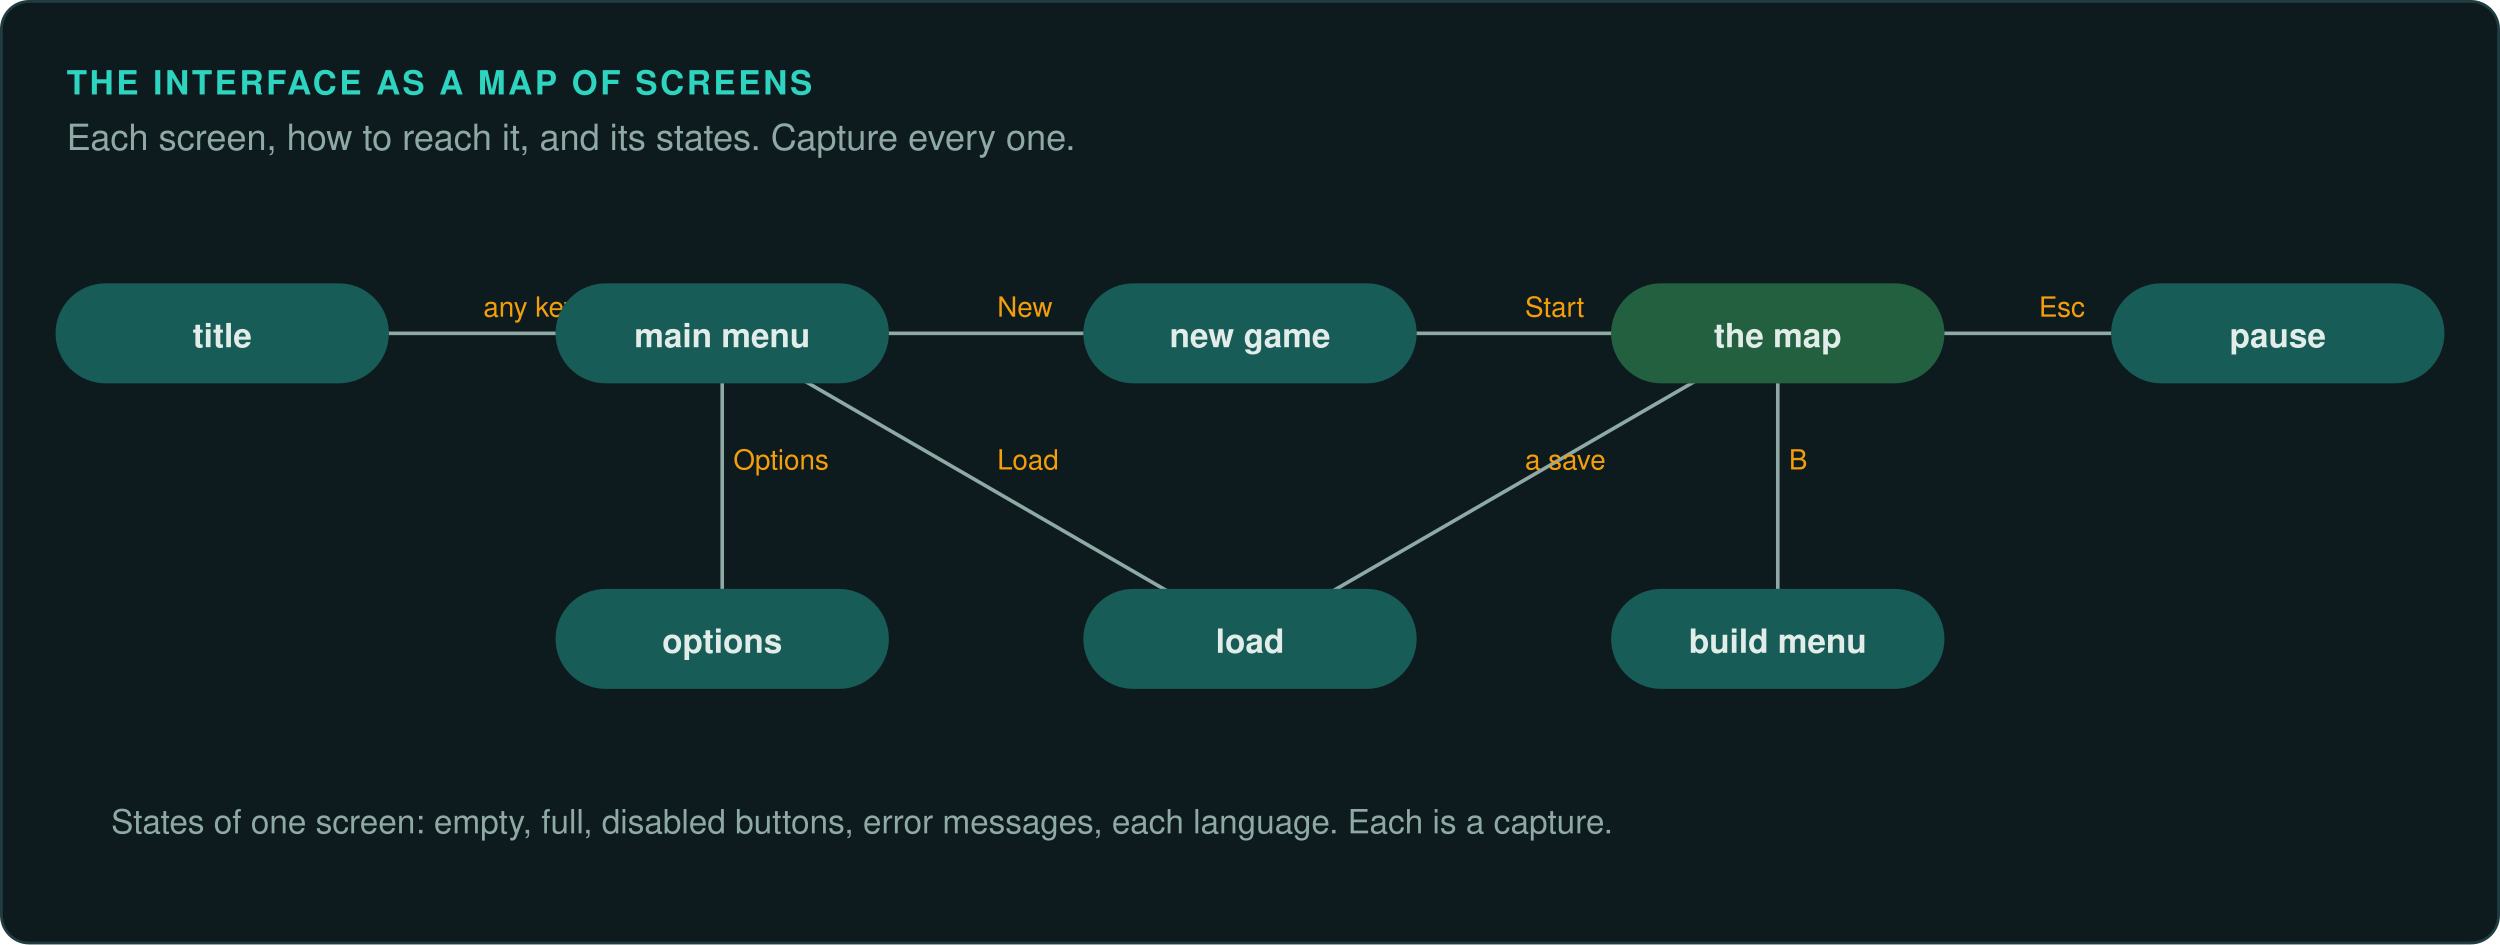
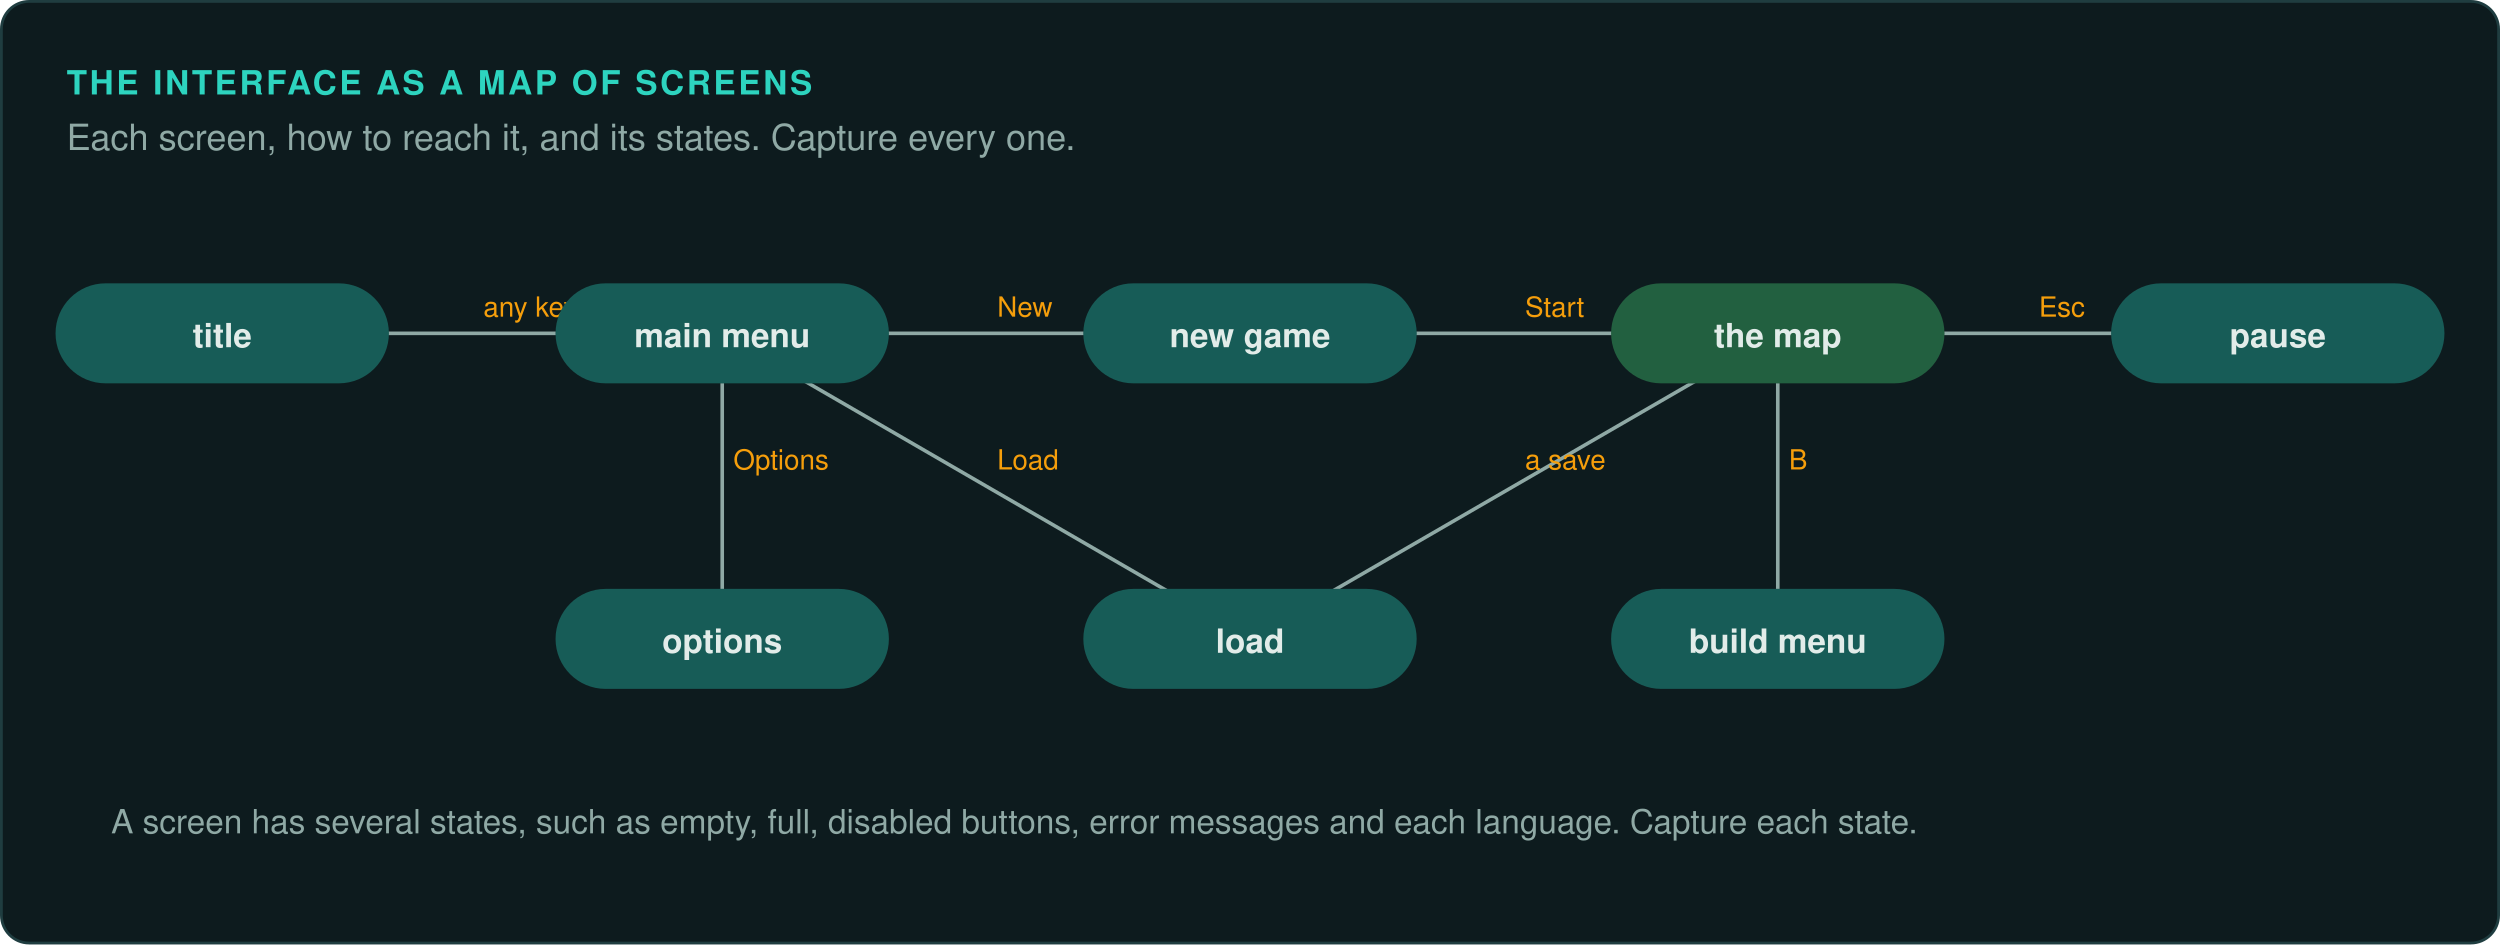
<svg xmlns="http://www.w3.org/2000/svg" width="900" height="340" viewBox="0 0 900 340" role="img" aria-label="An inventory of the interface as a graph of screens, each with its states and the input that reaches it">
  <rect x="0.5" y="0.5" width="899" height="339" rx="10" fill="#0d1b1e" stroke="#1f3d40" />
  <defs>
    <marker id="arrow" viewBox="0 0 8 8" refX="7" refY="4" markerWidth="7" markerHeight="7" orient="auto">
      <path d="M0 0L8 4L0 8z" fill="#8fa9a5" />
    </marker>
  </defs>
  <text x="24.0" y="34.0" font-family="ui-sans-serif, -apple-system, 'Segoe UI', Helvetica, Arial, sans-serif" font-size="12" font-weight="600" fill="#2dd4bf" text-anchor="start" letter-spacing="0.08em">THE INTERFACE AS A MAP OF SCREENS</text>
  <text x="24.0" y="54.0" font-family="ui-sans-serif, -apple-system, 'Segoe UI', Helvetica, Arial, sans-serif" font-size="13" font-weight="400" fill="#8fa9a5" text-anchor="start">Each screen, how to reach it, and its states. Capture every one.</text>
  <path d="M80.0 120.0L260.0 120.0" stroke="#8fa9a5" stroke-width="1.3" fill="none" />
  <text x="174.0" y="114.0" font-family="ui-sans-serif, -apple-system, 'Segoe UI', Helvetica, Arial, sans-serif" font-size="10" font-weight="400" fill="#f59e0b" text-anchor="start">any key</text>
  <path d="M260.0 120.0L260.0 230.0" stroke="#8fa9a5" stroke-width="1.3" fill="none" />
  <text x="264.0" y="169.0" font-family="ui-sans-serif, -apple-system, 'Segoe UI', Helvetica, Arial, sans-serif" font-size="10" font-weight="400" fill="#f59e0b" text-anchor="start">Options</text>
  <path d="M260.0 120.0L450.0 120.0" stroke="#8fa9a5" stroke-width="1.3" fill="none" />
  <text x="359.0" y="114.0" font-family="ui-sans-serif, -apple-system, 'Segoe UI', Helvetica, Arial, sans-serif" font-size="10" font-weight="400" fill="#f59e0b" text-anchor="start">New</text>
  <path d="M260.0 120.0L450.0 230.0" stroke="#8fa9a5" stroke-width="1.3" fill="none" />
  <text x="359.0" y="169.0" font-family="ui-sans-serif, -apple-system, 'Segoe UI', Helvetica, Arial, sans-serif" font-size="10" font-weight="400" fill="#f59e0b" text-anchor="start">Load</text>
  <path d="M450.0 120.0L640.0 120.0" stroke="#8fa9a5" stroke-width="1.3" fill="none" />
  <text x="549.0" y="114.0" font-family="ui-sans-serif, -apple-system, 'Segoe UI', Helvetica, Arial, sans-serif" font-size="10" font-weight="400" fill="#f59e0b" text-anchor="start">Start</text>
  <path d="M450.0 230.0L640.0 120.0" stroke="#8fa9a5" stroke-width="1.3" fill="none" />
  <text x="549.0" y="169.0" font-family="ui-sans-serif, -apple-system, 'Segoe UI', Helvetica, Arial, sans-serif" font-size="10" font-weight="400" fill="#f59e0b" text-anchor="start">a save</text>
  <path d="M640.0 120.0L640.0 230.0" stroke="#8fa9a5" stroke-width="1.3" fill="none" />
  <text x="644.0" y="169.0" font-family="ui-sans-serif, -apple-system, 'Segoe UI', Helvetica, Arial, sans-serif" font-size="10" font-weight="400" fill="#f59e0b" text-anchor="start">B</text>
  <path d="M640.0 120.0L820.0 120.0" stroke="#8fa9a5" stroke-width="1.3" fill="none" />
  <text x="734.0" y="114.0" font-family="ui-sans-serif, -apple-system, 'Segoe UI', Helvetica, Arial, sans-serif" font-size="10" font-weight="400" fill="#f59e0b" text-anchor="start">Esc</text>
  <rect x="20.0" y="102.0" width="120.0" height="36.0" rx="18" fill="#0d1b1e" stroke="none" />
  <rect x="20.0" y="102.0" width="120.0" height="36.0" rx="18" fill="#2dd4bf" stroke="none" fill-opacity="0.35" />
  <text x="80.0" y="125.0" font-family="ui-sans-serif, -apple-system, 'Segoe UI', Helvetica, Arial, sans-serif" font-size="12" font-weight="600" fill="#e2ece9" text-anchor="middle">title</text>
  <rect x="200.0" y="102.0" width="120.0" height="36.0" rx="18" fill="#0d1b1e" stroke="none" />
  <rect x="200.0" y="102.0" width="120.0" height="36.0" rx="18" fill="#2dd4bf" stroke="none" fill-opacity="0.35" />
  <text x="260.0" y="125.0" font-family="ui-sans-serif, -apple-system, 'Segoe UI', Helvetica, Arial, sans-serif" font-size="12" font-weight="600" fill="#e2ece9" text-anchor="middle">main menu</text>
  <rect x="200.0" y="212.0" width="120.0" height="36.0" rx="18" fill="#0d1b1e" stroke="none" />
  <rect x="200.0" y="212.0" width="120.0" height="36.0" rx="18" fill="#2dd4bf" stroke="none" fill-opacity="0.35" />
  <text x="260.0" y="235.0" font-family="ui-sans-serif, -apple-system, 'Segoe UI', Helvetica, Arial, sans-serif" font-size="12" font-weight="600" fill="#e2ece9" text-anchor="middle">options</text>
  <rect x="390.0" y="102.0" width="120.0" height="36.0" rx="18" fill="#0d1b1e" stroke="none" />
  <rect x="390.0" y="102.0" width="120.0" height="36.0" rx="18" fill="#2dd4bf" stroke="none" fill-opacity="0.35" />
  <text x="450.0" y="125.0" font-family="ui-sans-serif, -apple-system, 'Segoe UI', Helvetica, Arial, sans-serif" font-size="12" font-weight="600" fill="#e2ece9" text-anchor="middle">new game</text>
  <rect x="580.0" y="102.0" width="120.0" height="36.0" rx="18" fill="#0d1b1e" stroke="none" />
  <rect x="580.0" y="102.0" width="120.0" height="36.0" rx="18" fill="#4ade80" stroke="none" fill-opacity="0.35" />
  <text x="640.0" y="125.0" font-family="ui-sans-serif, -apple-system, 'Segoe UI', Helvetica, Arial, sans-serif" font-size="12" font-weight="600" fill="#e2ece9" text-anchor="middle">the map</text>
  <rect x="580.0" y="212.0" width="120.0" height="36.0" rx="18" fill="#0d1b1e" stroke="none" />
  <rect x="580.0" y="212.0" width="120.0" height="36.0" rx="18" fill="#2dd4bf" stroke="none" fill-opacity="0.35" />
  <text x="640.0" y="235.0" font-family="ui-sans-serif, -apple-system, 'Segoe UI', Helvetica, Arial, sans-serif" font-size="12" font-weight="600" fill="#e2ece9" text-anchor="middle">build menu</text>
  <rect x="760.0" y="102.0" width="120.0" height="36.0" rx="18" fill="#0d1b1e" stroke="none" />
  <rect x="760.0" y="102.0" width="120.0" height="36.0" rx="18" fill="#2dd4bf" stroke="none" fill-opacity="0.35" />
  <text x="820.0" y="125.0" font-family="ui-sans-serif, -apple-system, 'Segoe UI', Helvetica, Arial, sans-serif" font-size="12" font-weight="600" fill="#e2ece9" text-anchor="middle">pause</text>
  <rect x="390.0" y="212.0" width="120.0" height="36.0" rx="18" fill="#0d1b1e" stroke="none" />
  <rect x="390.0" y="212.0" width="120.0" height="36.0" rx="18" fill="#2dd4bf" stroke="none" fill-opacity="0.35" />
  <text x="450.0" y="235.0" font-family="ui-sans-serif, -apple-system, 'Segoe UI', Helvetica, Arial, sans-serif" font-size="12" font-weight="600" fill="#e2ece9" text-anchor="middle">load</text>
-   <text x="40.0" y="300.0" font-family="ui-sans-serif, -apple-system, 'Segoe UI', Helvetica, Arial, sans-serif" font-size="12" font-weight="400" fill="#8fa9a5" text-anchor="start">States of one screen: empty, full, disabled buttons, error messages, each language. Each is a capture.</text>
+   <text x="40.0" y="300.0" font-family="ui-sans-serif, -apple-system, 'Segoe UI', Helvetica, Arial, sans-serif" font-size="12" font-weight="400" fill="#8fa9a5" text-anchor="start">A screen has several states, such as empty, full, disabled buttons, error messages and each language. Capture each state.</text>
</svg>
